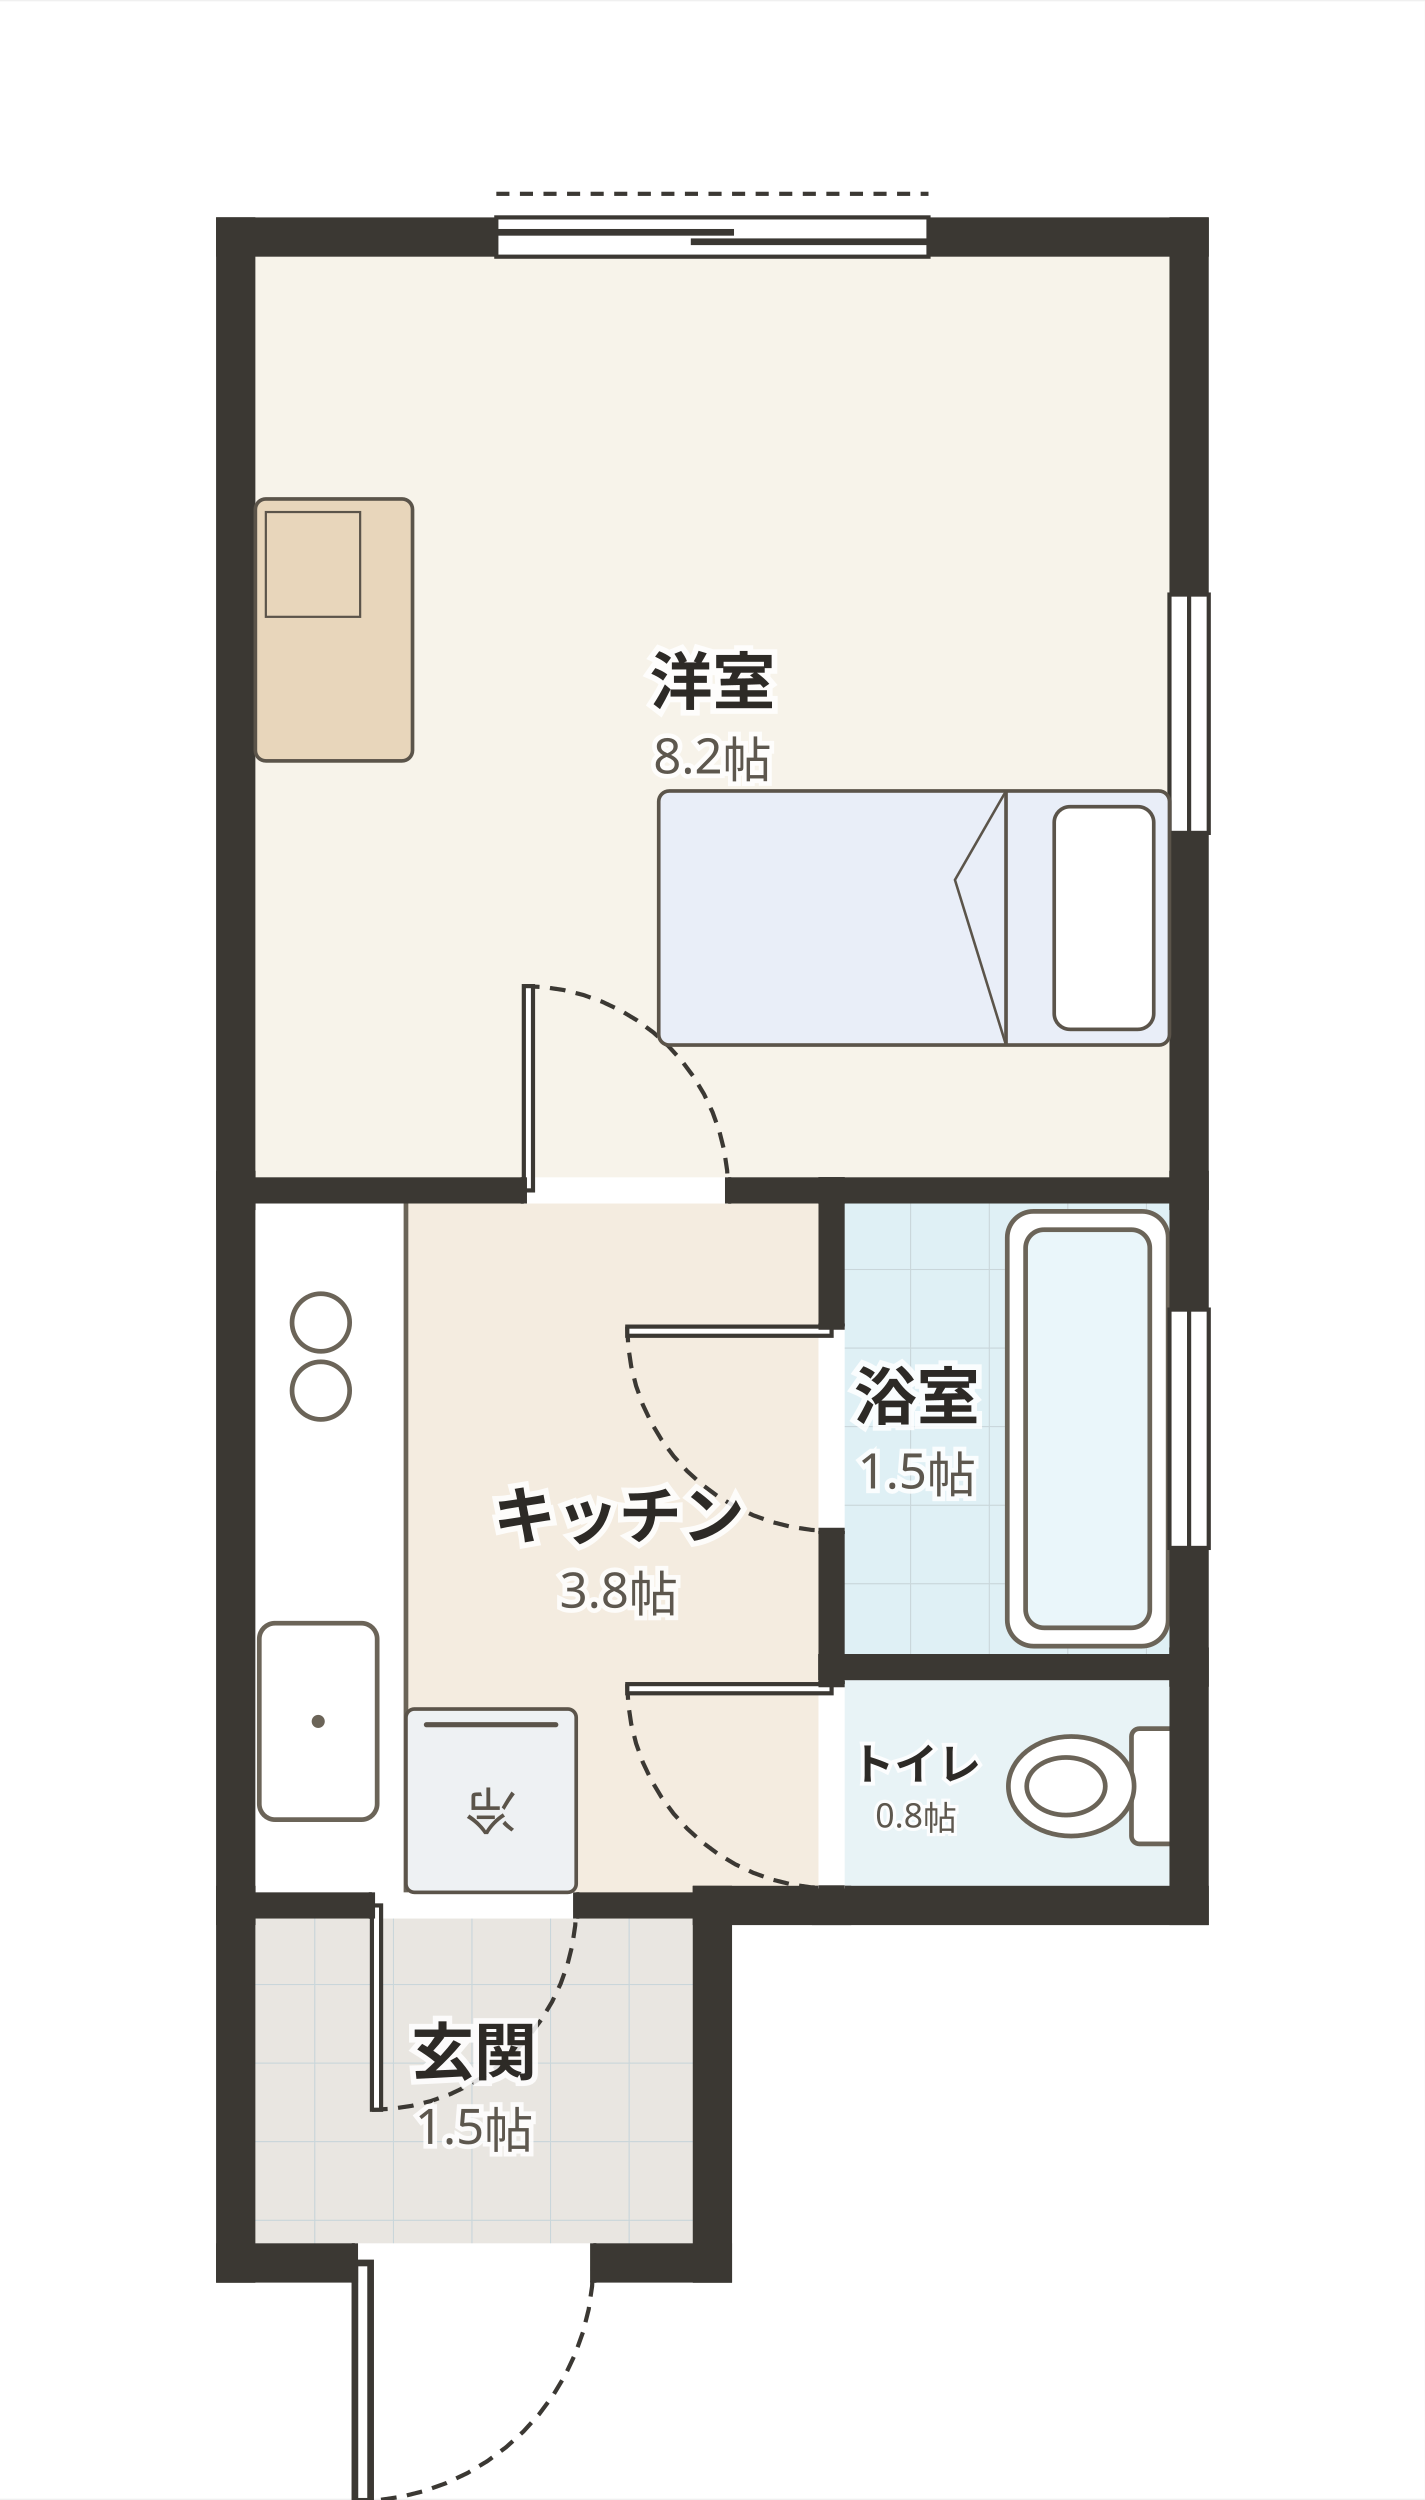
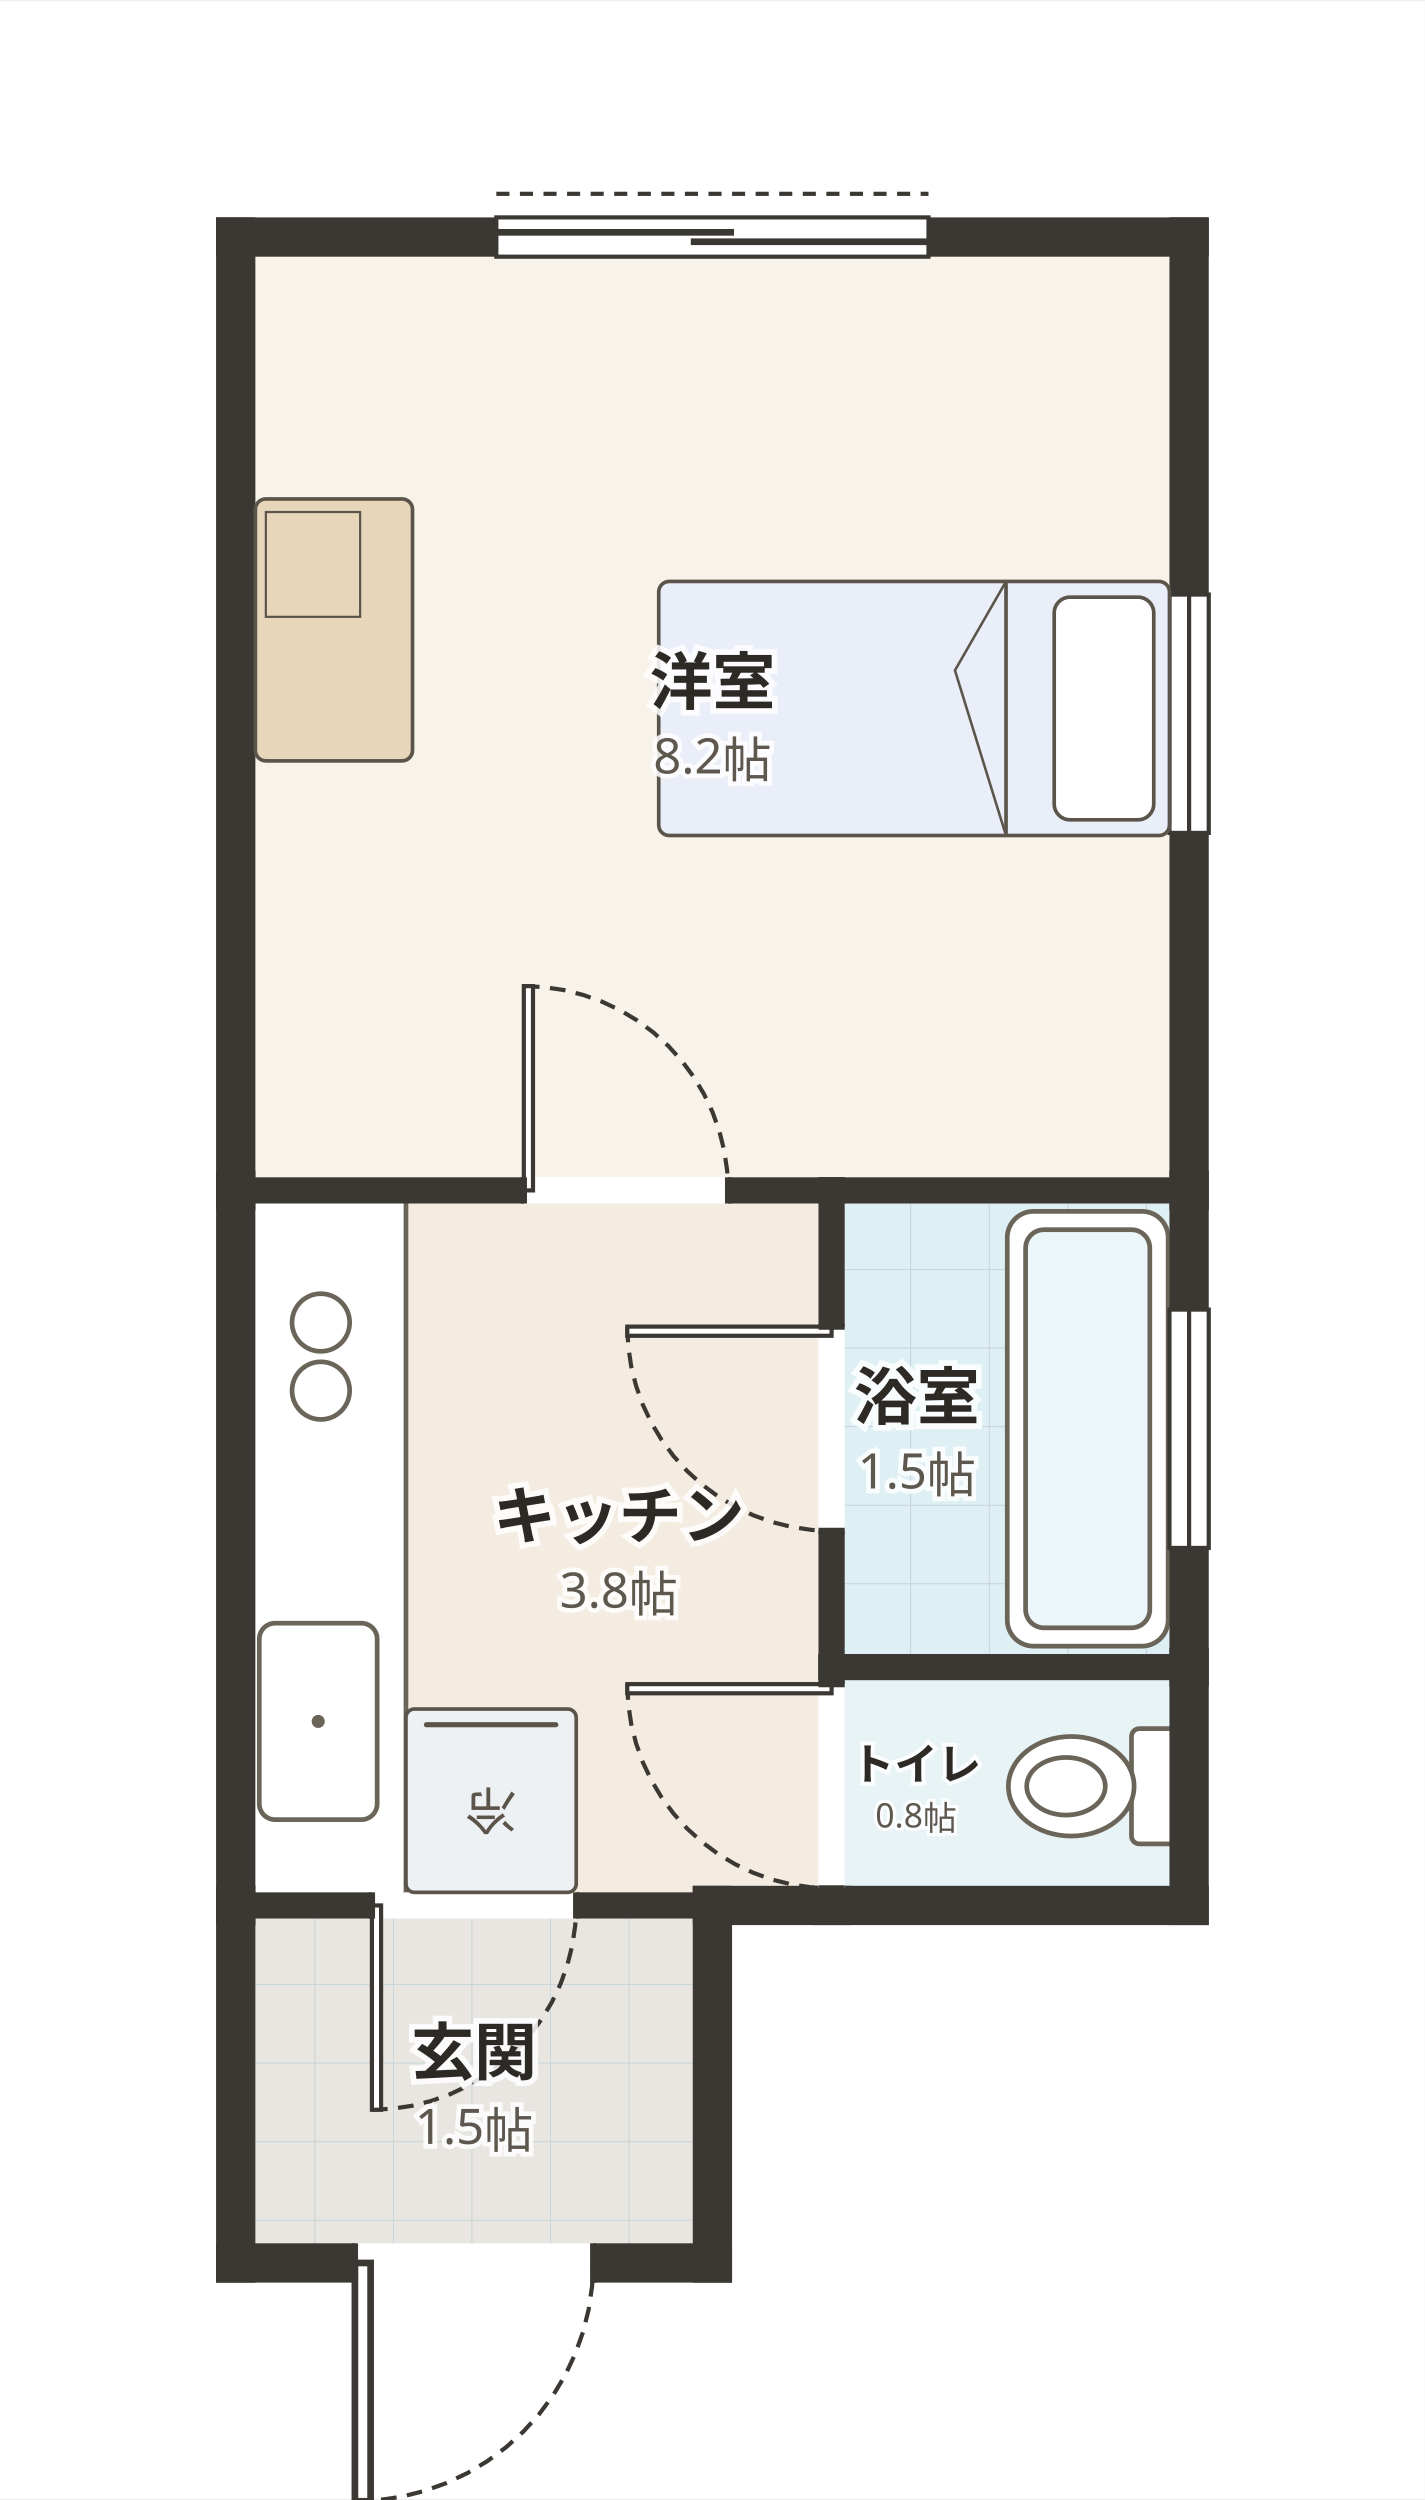
<svg xmlns="http://www.w3.org/2000/svg" width="326" height="572" viewBox="-900 -900 5440 9535">
  <rect x="-900" y="-900" width="5440" height="9535" fill="#ffffff" />
  <g>
    <defs>
      <g>
-         <clipPath id="clip-room_81e95896e3a3">
+         <clipPath id="clip-room_2269d156aaba">
          <rect x="0" y="0" width="3640" height="3640" />
        </clipPath>
      </g>
      <g>
-         <clipPath id="clip-room_73c6d0f88b58">
+         <clipPath id="clip-room_1209a1fc9d61">
          <rect x="0" y="3640" width="2275" height="2730" />
        </clipPath>
      </g>
      <g>
-         <pattern id="pat-room_be1c8d1f0ac6" patternUnits="userSpaceOnUse" width="300" height="300" patternTransform="translate(2275 3640)">
+         <pattern id="pat-room_170d5078537c" patternUnits="userSpaceOnUse" width="300" height="300" patternTransform="translate(2275 3640)">
          <path d="M 300 0 L 0 0 0 300" fill="none" stroke="#c9d6da" stroke-width="8" />
        </pattern>
-         <clipPath id="clip-room_be1c8d1f0ac6">
+         <clipPath id="clip-room_170d5078537c">
          <rect x="2275" y="3640" width="1365" height="1820" />
        </clipPath>
      </g>
      <g>
-         <clipPath id="clip-room_368a1b260cb3">
+         <clipPath id="clip-room_55ab5dc6c221">
          <rect x="2275" y="5460" width="1365" height="910" />
        </clipPath>
      </g>
      <g>
-         <pattern id="pat-room_712785fbb1cf" patternUnits="userSpaceOnUse" width="300" height="300" patternTransform="translate(0 6370)">
+         <pattern id="pat-room_95e3608e708a" patternUnits="userSpaceOnUse" width="300" height="300" patternTransform="translate(0 6370)">
          <path d="M 300 0 L 0 0 0 300" fill="none" stroke="#c9d6da" stroke-width="8" />
        </pattern>
-         <clipPath id="clip-room_712785fbb1cf">
+         <clipPath id="clip-room_95e3608e708a">
          <rect x="0" y="6370" width="1820" height="1365" />
        </clipPath>
      </g>
    </defs>
    <g>
      <rect x="0" y="0" width="3640" height="3640" fill="#f7f3ea" />
-       <g clip-path="url(#clip-room_81e95896e3a3)" />
+       <g clip-path="url(#clip-room_2269d156aaba)" />
    </g>
    <g>
      <rect x="0" y="3640" width="2275" height="2730" fill="#f4ece0" />
-       <g clip-path="url(#clip-room_73c6d0f88b58)">
+       <g clip-path="url(#clip-room_1209a1fc9d61)">
        <g transform="translate(1137.5 5005) rotate(270) translate(-1365 -1137.5)" pointer-events="none">
          <g>
            <rect x="0" y="0" width="2730" height="650" fill="#fff" stroke="#6b6458" stroke-width="18" />
            <g>
              <rect x="327.6" y="90" width="750" height="450" rx="60" fill="#fff" stroke="#6b6458" stroke-width="18" />
              <circle cx="702.6" cy="315" r="25" fill="#6b6458" />
            </g>
            <circle cx="1965.6" cy="325" r="110" fill="none" stroke="#6b6458" stroke-width="18" />
            <circle cx="2225.6" cy="325" r="110" fill="none" stroke="#6b6458" stroke-width="18" />
          </g>
        </g>
      </g>
    </g>
    <g>
      <rect x="2275" y="3640" width="1365" height="1820" fill="#dff0f5" />
-       <rect x="2275" y="3640" width="1365" height="1820" fill="url(#pat-room_be1c8d1f0ac6)" />
-       <g clip-path="url(#clip-room_be1c8d1f0ac6)">
+       <rect x="2275" y="3640" width="1365" height="1820" fill="url(#pat-room_170d5078537c)" />
+       <g clip-path="url(#clip-room_170d5078537c)">
        <g transform="translate(2957.5 4550) rotate(90) translate(-910 -682.5)" pointer-events="none">
          <g>
            <rect x="80" y="80" width="1660" height="614.25" rx="100" fill="#fff" stroke="#6b6458" stroke-width="18" />
            <rect x="150" y="150" width="1520" height="474.25" rx="70" fill="#eaf6fa" stroke="#6b6458" stroke-width="18" />
          </g>
        </g>
      </g>
    </g>
    <g>
      <rect x="2275" y="5460" width="1365" height="910" fill="#e8f3f6" />
-       <g clip-path="url(#clip-room_368a1b260cb3)">
+       <g clip-path="url(#clip-room_55ab5dc6c221)">
        <g transform="translate(2957.5 5915) rotate(90) translate(-455 -682.5)" pointer-events="none">
          <g>
            <rect x="235" y="40" width="440" height="180" rx="30" fill="#fff" stroke="#6b6458" stroke-width="18" />
            <ellipse cx="455" cy="450" rx="190" ry="240" fill="#fff" stroke="#6b6458" stroke-width="18" />
            <ellipse cx="455" cy="470" rx="110" ry="150" fill="none" stroke="#6b6458" stroke-width="18" />
          </g>
        </g>
      </g>
    </g>
    <g>
      <rect x="0" y="6370" width="1820" height="1365" fill="#e9e6e1" />
-       <rect x="0" y="6370" width="1820" height="1365" fill="url(#pat-room_712785fbb1cf)" />
-       <g clip-path="url(#clip-room_712785fbb1cf)" />
+       <rect x="0" y="6370" width="1820" height="1365" fill="url(#pat-room_95e3608e708a)" />
+       <g clip-path="url(#clip-room_95e3608e708a)" />
    </g>
    <g pointer-events="none">
      <rect x="-75" y="-75" width="1070" height="150" fill="#3b3833" />
      <rect x="2645" y="-75" width="1070" height="150" fill="#3b3833" />
      <rect x="-50" y="3590" width="1150" height="100" fill="#3b3833" />
      <rect x="1880" y="3590" width="445" height="100" fill="#3b3833" />
      <rect x="2225" y="3590" width="1465" height="100" fill="#3b3833" />
      <rect x="-50" y="6320" width="570" height="100" fill="#3b3833" />
      <rect x="1300" y="6320" width="570" height="100" fill="#3b3833" />
      <rect x="1745" y="6295" width="605" height="150" fill="#3b3833" />
      <rect x="2200" y="6295" width="1515" height="150" fill="#3b3833" />
      <rect x="2225" y="5410" width="1465" height="100" fill="#3b3833" />
      <rect x="-75" y="7660" width="530" height="150" fill="#3b3833" />
      <rect x="1365" y="7660" width="530" height="150" fill="#3b3833" />
      <rect x="-75" y="-75" width="150" height="3790" fill="#3b3833" />
      <rect x="-75" y="3565" width="150" height="2880" fill="#3b3833" />
      <rect x="-75" y="6295" width="150" height="1515" fill="#3b3833" />
      <rect x="3565" y="-75" width="150" height="1440" fill="#3b3833" />
      <rect x="3565" y="2275" width="150" height="1440" fill="#3b3833" />
      <rect x="3565" y="3565" width="150" height="530" fill="#3b3833" />
      <rect x="3565" y="5005" width="150" height="530" fill="#3b3833" />
      <rect x="3565" y="5385" width="150" height="1060" fill="#3b3833" />
      <rect x="2225" y="3590" width="100" height="570" fill="#3b3833" />
      <rect x="2225" y="4940" width="100" height="570" fill="#3b3833" />
      <rect x="2225" y="5410" width="100" height="115" fill="#3b3833" />
      <rect x="2225" y="6305" width="100" height="115" fill="#3b3833" />
      <rect x="1745" y="6295" width="150" height="1515" fill="#3b3833" />
    </g>
    <g pointer-events="none">
      <g>
        <polygon points="455,7810 1365,7810 1365,7660 455,7660" fill="#ffffff" />
        <polyline points="455,8645 544.196,8640.618 632.532,8627.515 719.159,8605.816 803.242,8575.73 883.971,8537.548 960.569,8491.637 1032.298,8438.44 1098.467,8378.467 1158.44,8312.298 1211.637,8240.569 1257.548,8163.971 1295.73,8083.242 1325.816,7999.159 1347.515,7912.532 1360.618,7824.196 1365,7735" fill="none" stroke="#3b3833" stroke-width="16" stroke-dasharray="60 40" />
        <polygon points="455,7735 515,7735 515,8645 455,8645" fill="#fff" stroke="#3b3833" stroke-width="25.6" />
        <polyline points="455,7810 455,7660" stroke="#3b3833" stroke-width="24" />
        <polyline points="1365,7810 1365,7660" stroke="#3b3833" stroke-width="24" />
      </g>
      <g>
        <polygon points="520,6320 1300,6320 1300,6420 520,6420" fill="#ffffff" />
        <polyline points="520,7150 596.453,7146.244 672.17,7135.013 746.422,7116.413 818.493,7090.626 887.689,7057.899 953.345,7018.546 1014.827,6972.948 1071.543,6921.543 1122.948,6864.827 1168.546,6803.345 1207.899,6737.689 1240.626,6668.493 1266.413,6596.422 1285.013,6522.17 1296.244,6446.453 1300,6370" fill="none" stroke="#3b3833" stroke-width="16" stroke-dasharray="60 40" />
        <polygon points="520,6370 555,6370 555,7150 520,7150" fill="#fff" stroke="#3b3833" stroke-width="16" />
        <polyline points="520,6320 520,6420" stroke="#3b3833" stroke-width="24" />
        <polyline points="1300,6320 1300,6420" stroke="#3b3833" stroke-width="24" />
      </g>
      <g>
        <polygon points="1100,3590 1880,3590 1880,3690 1100,3690" fill="#ffffff" />
        <polyline points="1100,2860 1176.453,2863.756 1252.17,2874.987 1326.422,2893.587 1398.493,2919.374 1467.689,2952.101 1533.345,2991.454 1594.827,3037.052 1651.543,3088.457 1702.948,3145.173 1748.546,3206.655 1787.899,3272.311 1820.626,3341.507 1846.413,3413.578 1865.013,3487.83 1876.244,3563.547 1880,3640" fill="none" stroke="#3b3833" stroke-width="16" stroke-dasharray="60 40" />
        <polygon points="1100,3640 1135,3640 1135,2860 1100,2860" fill="#fff" stroke="#3b3833" stroke-width="16" />
        <polyline points="1100,3590 1100,3690" stroke="#3b3833" stroke-width="24" />
        <polyline points="1880,3590 1880,3690" stroke="#3b3833" stroke-width="24" />
      </g>
      <g>
        <polygon points="2225,4160 2225,4940 2325,4940 2325,4160" fill="#ffffff" />
        <polyline points="1495,4160 1498.756,4236.453 1509.987,4312.17 1528.587,4386.422 1554.374,4458.493 1587.101,4527.689 1626.454,4593.345 1672.052,4654.827 1723.457,4711.543 1780.173,4762.948 1841.655,4808.546 1907.311,4847.899 1976.507,4880.626 2048.578,4906.413 2122.83,4925.013 2198.547,4936.244 2275,4940" fill="none" stroke="#3b3833" stroke-width="16" stroke-dasharray="60 40" />
        <polygon points="2275,4160 2275,4195 1495,4195 1495,4160" fill="#fff" stroke="#3b3833" stroke-width="16" />
        <polyline points="2225,4160 2325,4160" stroke="#3b3833" stroke-width="24" />
        <polyline points="2225,4940 2325,4940" stroke="#3b3833" stroke-width="24" />
      </g>
      <g>
        <polygon points="2225,5525 2225,6305 2325,6305 2325,5525" fill="#ffffff" />
        <polyline points="1495,5525 1498.756,5601.453 1509.987,5677.17 1528.587,5751.422 1554.374,5823.493 1587.101,5892.689 1626.454,5958.345 1672.052,6019.827 1723.457,6076.543 1780.173,6127.948 1841.655,6173.546 1907.311,6212.899 1976.507,6245.626 2048.578,6271.413 2122.83,6290.013 2198.547,6301.244 2275,6305" fill="none" stroke="#3b3833" stroke-width="16" stroke-dasharray="60 40" />
        <polygon points="2275,5525 2275,5560 1495,5560 1495,5525" fill="#fff" stroke="#3b3833" stroke-width="16" />
        <polyline points="2225,5525 2325,5525" stroke="#3b3833" stroke-width="24" />
        <polyline points="2225,6305 2325,6305" stroke="#3b3833" stroke-width="24" />
      </g>
      <g>
        <polygon points="995,-75 2645,-75 2645,75 995,75" fill="#fff" stroke="#3b3833" stroke-width="16" />
        <polyline points="995,-18 1902.5,-18" stroke="#3b3833" stroke-width="25.6" />
        <polyline points="1737.5,18 2645,18" stroke="#3b3833" stroke-width="25.6" />
        <polyline points="995,-165 2645,-165" stroke="#3b3833" stroke-width="16" stroke-dasharray="50 40" />
      </g>
      <g>
        <polygon points="3715,1365 3715,2275 3565,2275 3565,1365" fill="#fff" stroke="#3b3833" stroke-width="16" />
        <polyline points="3640,1365 3640,2275" stroke="#3b3833" stroke-width="16" />
      </g>
      <g>
        <polygon points="3715,4095 3715,5005 3565,5005 3565,4095" fill="#fff" stroke="#3b3833" stroke-width="16" />
        <polyline points="3640,4095 3640,5005" stroke="#3b3833" stroke-width="16" />
      </g>
    </g>
    <g>
-       <g transform="translate(2590 2600) rotate(90)" pointer-events="none">
+       <g transform="translate(2590 1800) rotate(90)" pointer-events="none">
        <rect x="-485" y="-975" width="970" height="1950" rx="40" fill="#e9eef8" stroke="#5b544a" stroke-width="14" />
        <rect x="-425" y="-915" width="850" height="380" rx="60" fill="#fff" stroke="#5b544a" stroke-width="14" />
        <path d="M -485 -351 H 485" stroke="#5b544a" stroke-width="14" />
        <path d="M -485 -351 L -145.5 -156 L 485 -351" fill="none" stroke="#5b544a" stroke-width="9.8" />
      </g>
      <g transform="translate(375 1500) rotate(270)" pointer-events="none">
        <rect x="-500" y="-300" width="1000" height="600" rx="40" fill="#e8d6bb" stroke="#5b544a" stroke-width="14" />
        <rect x="50" y="-260" width="400" height="360" fill="none" stroke="#5b544a" stroke-width="8.4" />
      </g>
      <g transform="translate(975 5970) rotate(180)" pointer-events="none">
        <rect x="-325" y="-350" width="650" height="700" rx="32.5" fill="#eef1f3" stroke="#5b544a" stroke-width="14" />
        <path d="M -247 290 H 247" stroke="#5b544a" stroke-width="19.6" stroke-linecap="round" />
        <text x="0" y="35" font-size="195" text-anchor="middle" fill="#5b544a" font-family="sans-serif">冷</text>
      </g>
    </g>
    <g pointer-events="none" font-family="'Hiragino Sans','Noto Sans JP','Yu Gothic',sans-serif" text-anchor="middle">
      <text x="1820" y="1784" font-size="240" font-weight="600" fill="#2d2a26" paint-order="stroke" stroke="rgba(255,255,255,0.85)" stroke-width="43.2">洋室</text>
      <text x="1820" y="2048" font-size="187.2" fill="#5d574e" paint-order="stroke" stroke="rgba(255,255,255,0.85)" stroke-width="36">8.2帖</text>
    </g>
    <g pointer-events="none" font-family="'Hiragino Sans','Noto Sans JP','Yu Gothic',sans-serif" text-anchor="middle">
      <text x="1462.5" y="4969" font-size="240" font-weight="600" fill="#2d2a26" paint-order="stroke" stroke="rgba(255,255,255,0.85)" stroke-width="43.2">キッチン</text>
      <text x="1462.5" y="5233" font-size="187.2" fill="#5d574e" paint-order="stroke" stroke="rgba(255,255,255,0.85)" stroke-width="36">3.8帖</text>
    </g>
    <g pointer-events="none" font-family="'Hiragino Sans','Noto Sans JP','Yu Gothic',sans-serif" text-anchor="middle">
      <text x="2600.375" y="4514" font-size="240" font-weight="600" fill="#2d2a26" paint-order="stroke" stroke="rgba(255,255,255,0.85)" stroke-width="43.2">浴室</text>
      <text x="2600.375" y="4778" font-size="187.2" fill="#5d574e" paint-order="stroke" stroke="rgba(255,255,255,0.85)" stroke-width="36">1.5帖</text>
    </g>
    <g pointer-events="none" font-family="'Hiragino Sans','Noto Sans JP','Yu Gothic',sans-serif" text-anchor="middle">
      <text x="2597.5" y="5890.182" font-size="165.455" font-weight="600" fill="#2d2a26" paint-order="stroke" stroke="rgba(255,255,255,0.85)" stroke-width="29.782">トイレ</text>
      <text x="2597.5" y="6072.182" font-size="129.055" fill="#5d574e" paint-order="stroke" stroke="rgba(255,255,255,0.85)" stroke-width="24.818">0.8帖</text>
    </g>
    <g pointer-events="none" font-family="'Hiragino Sans','Noto Sans JP','Yu Gothic',sans-serif" text-anchor="middle">
      <text x="910" y="7016.5" font-size="240" font-weight="600" fill="#2d2a26" paint-order="stroke" stroke="rgba(255,255,255,0.85)" stroke-width="43.2">玄関</text>
      <text x="910" y="7280.5" font-size="187.2" fill="#5d574e" paint-order="stroke" stroke="rgba(255,255,255,0.85)" stroke-width="36">1.5帖</text>
    </g>
  </g>
</svg>
